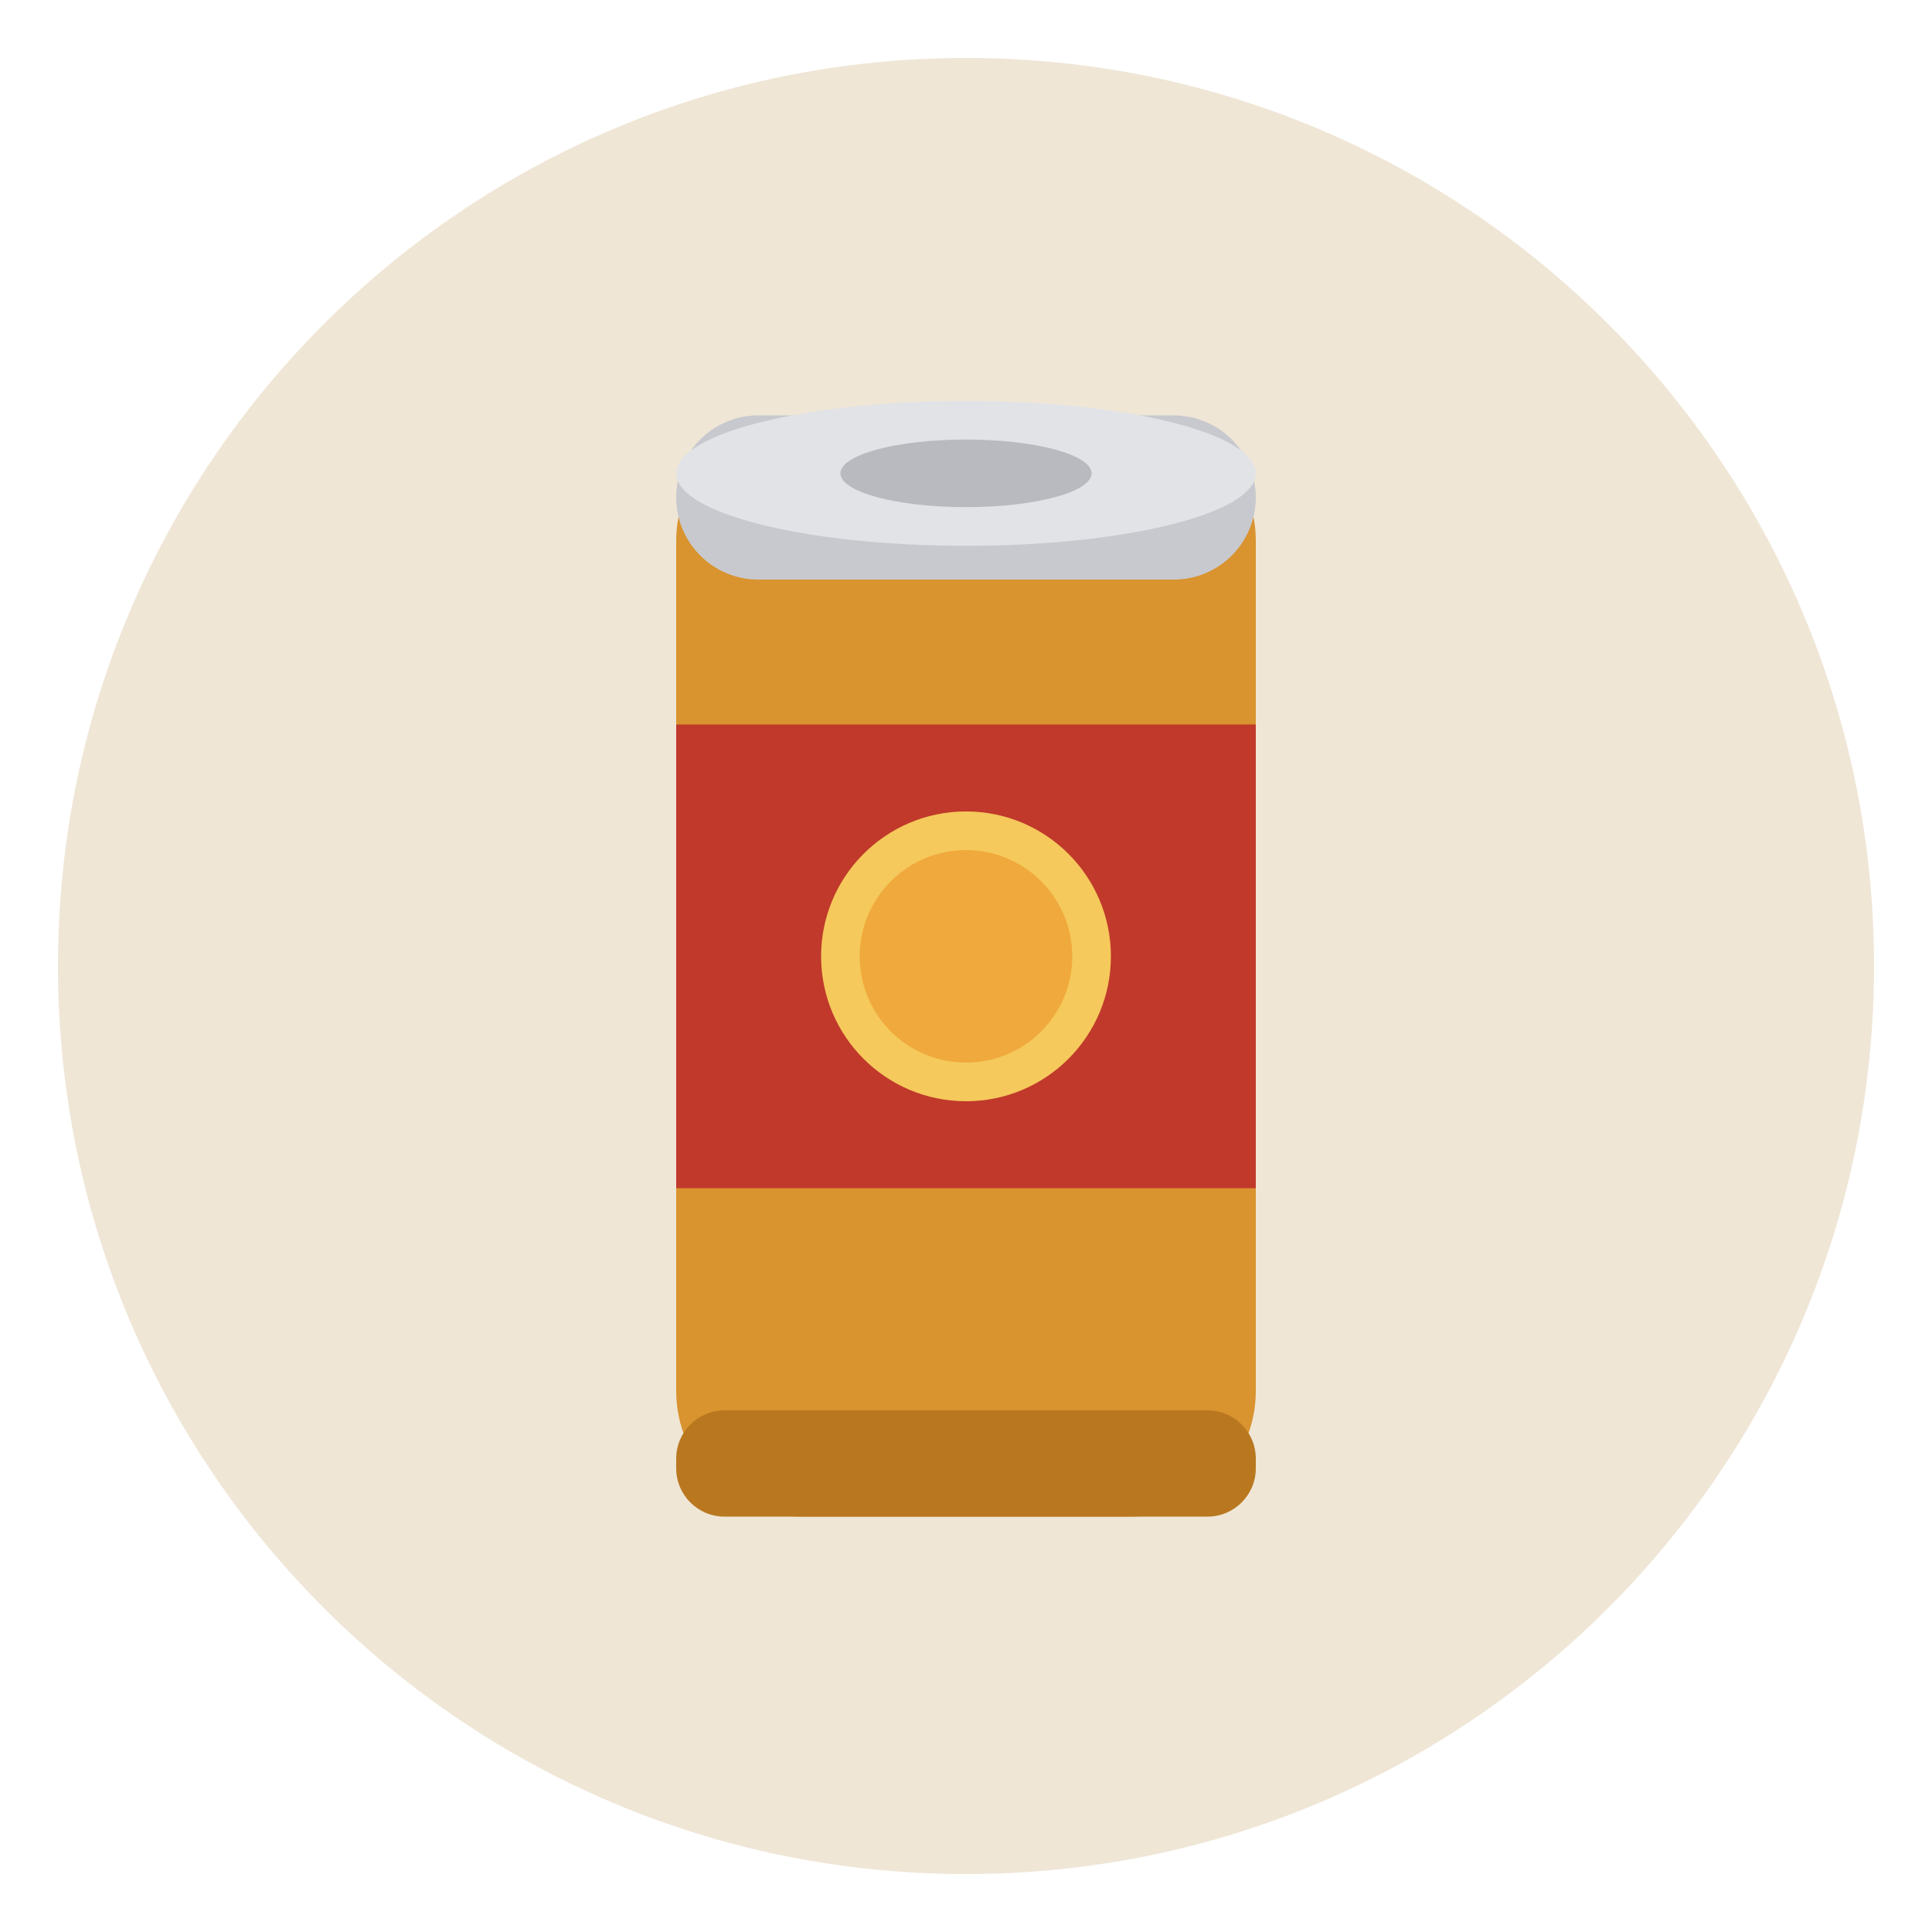
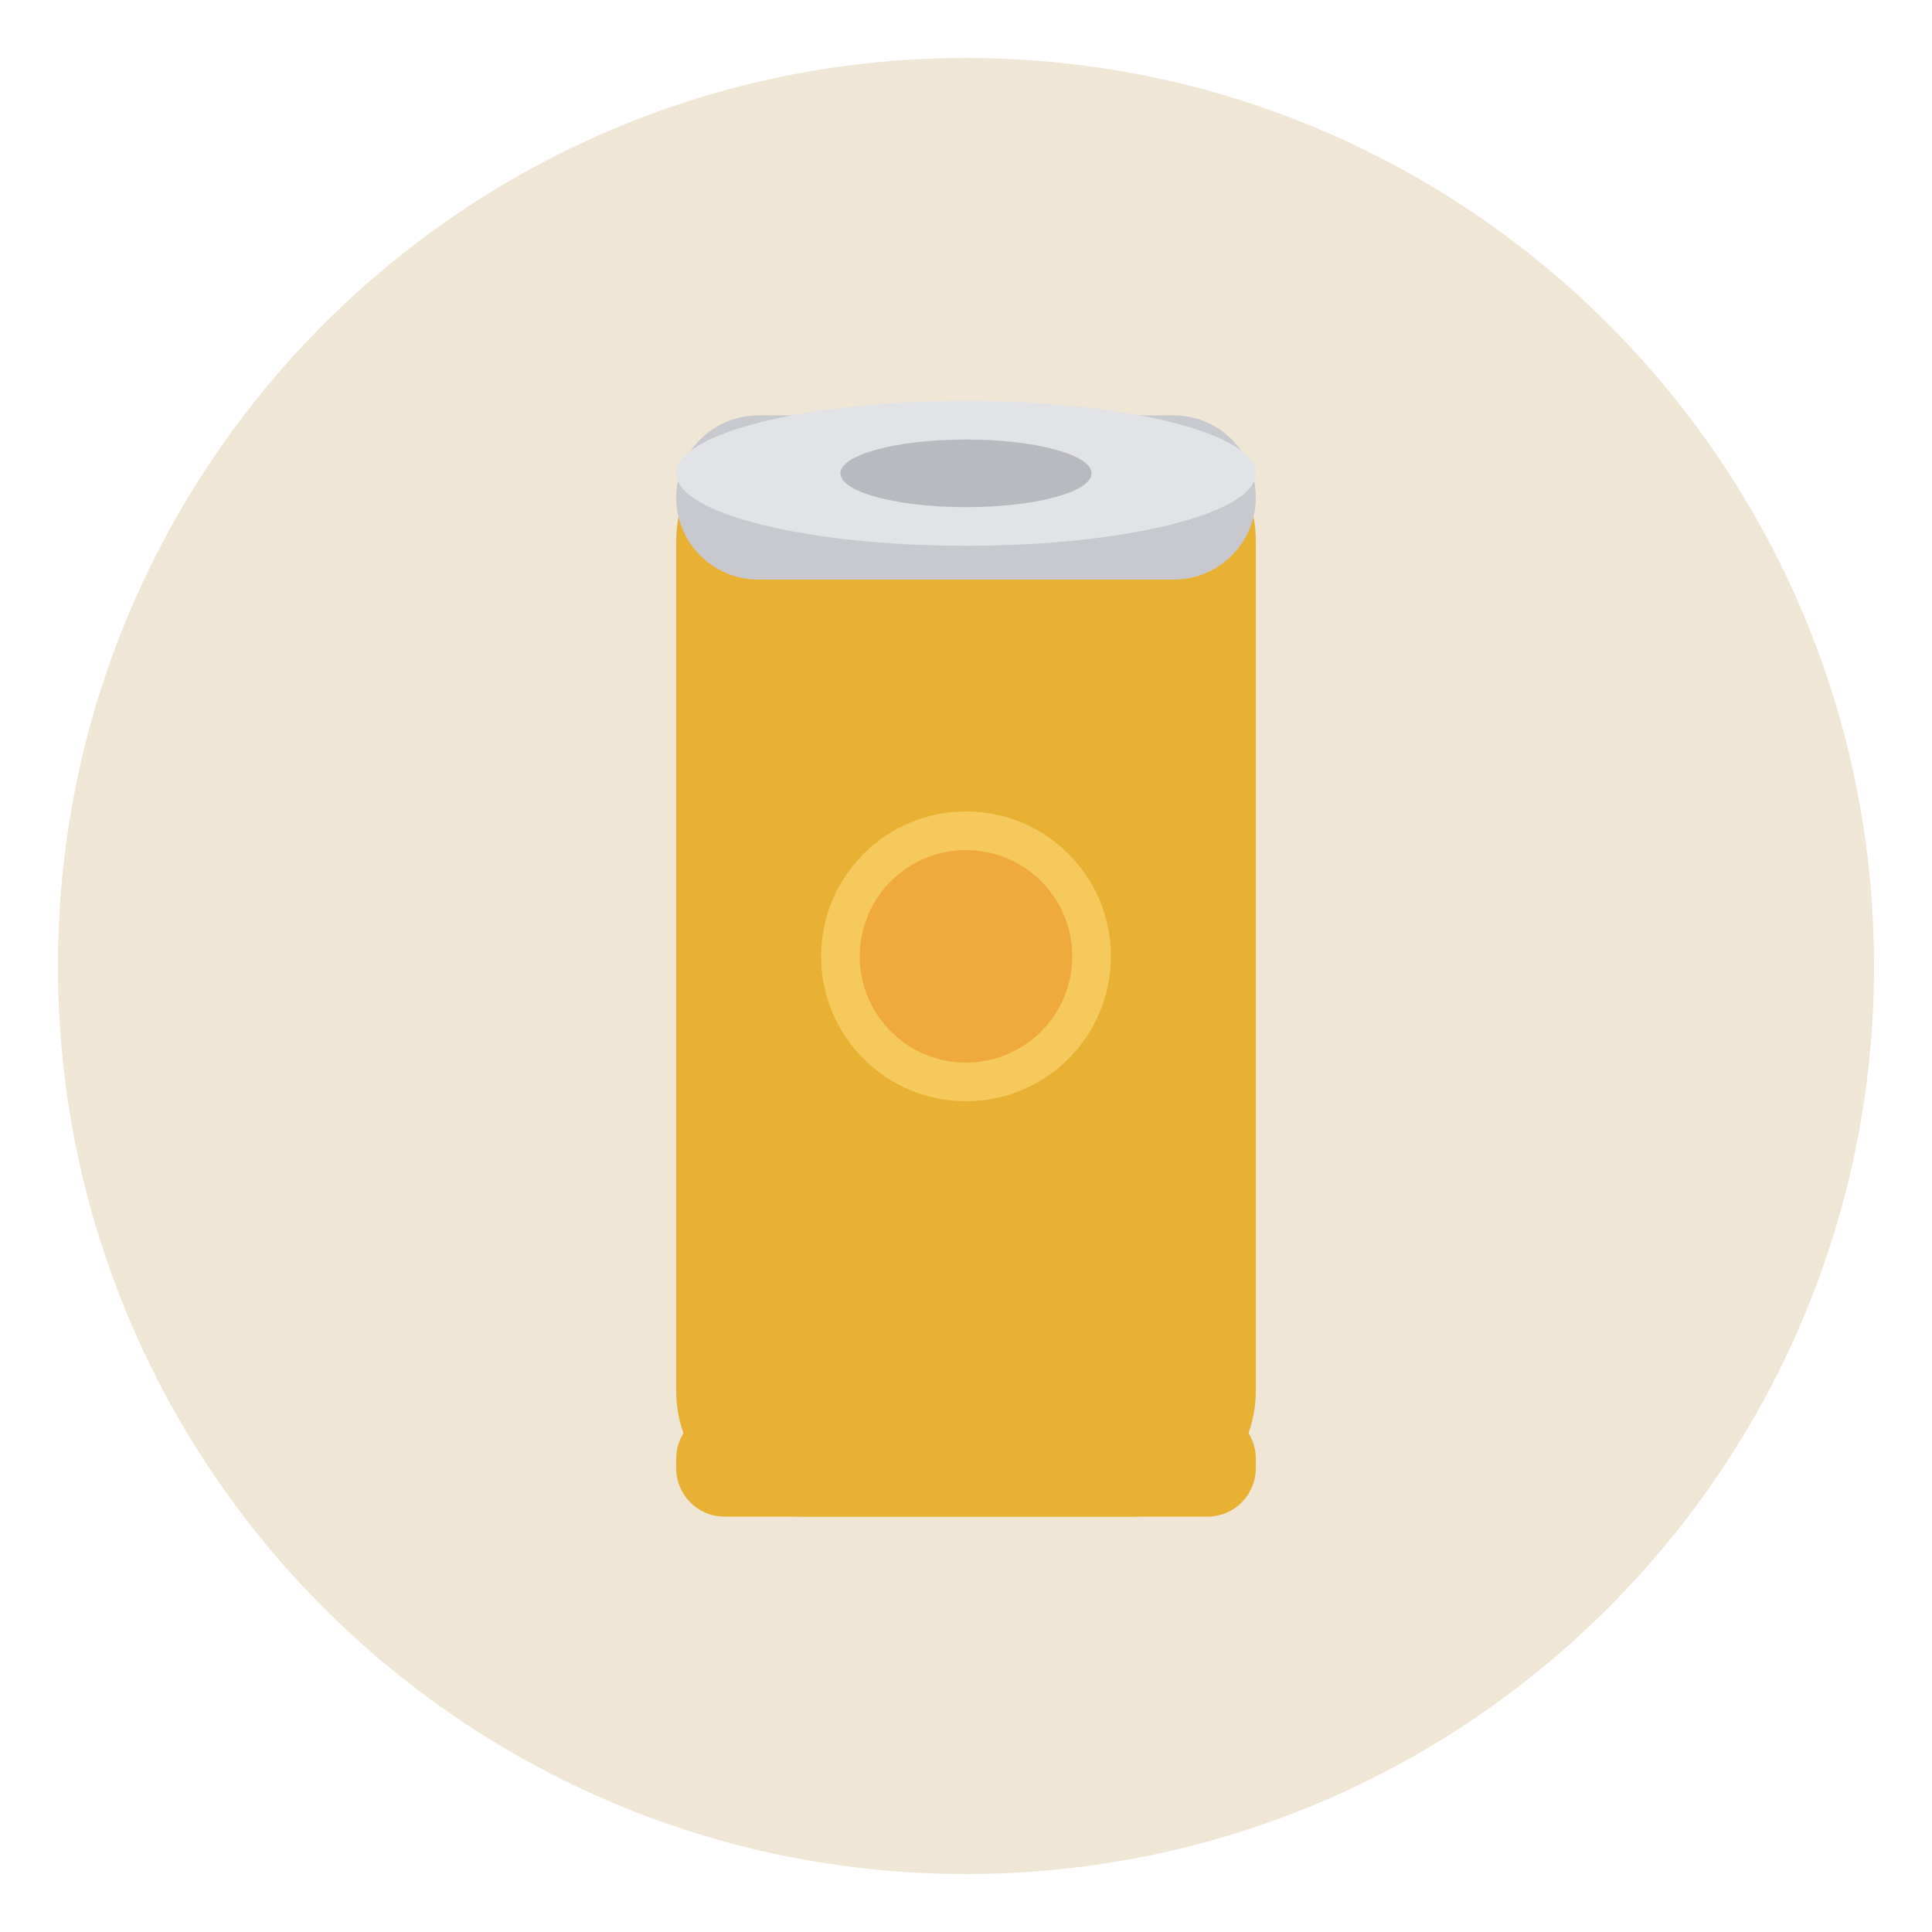
<svg xmlns="http://www.w3.org/2000/svg" viewBox="0 0 400 400" width="400" height="400">
  <circle cx="200" cy="200" r="188" fill="#EFE6D6" />
-   <rect x="140" y="86" width="120" height="228" rx="26" fill="#D9932F" />
+   <rect x="140" y="86" width="120" height="228" rx="26" fill="#E8B133" />
  <rect x="140" y="86" width="120" height="34" rx="17" fill="#C8C9CE" />
  <ellipse cx="200" cy="98" rx="60" ry="15" fill="#E2E3E7" />
  <ellipse cx="200" cy="98" rx="26" ry="7" fill="#B9BAC0" />
-   <rect x="140" y="150" width="120" height="96" fill="#C0392B" />
+   <rect x="140" y="150" width="120" height="96" fill="#E8B133" />
  <circle cx="200" cy="198" r="30" fill="#F5C95B" />
  <path d="M200 176a22 22 0 0 1 0 44 22 22 0 0 1 0-44Z" fill="#F0A93C" />
-   <rect x="140" y="292" width="120" height="22" rx="10" fill="#B9781F" />
+   <rect x="140" y="292" width="120" height="22" rx="10" fill="#E8B133" />
</svg>
